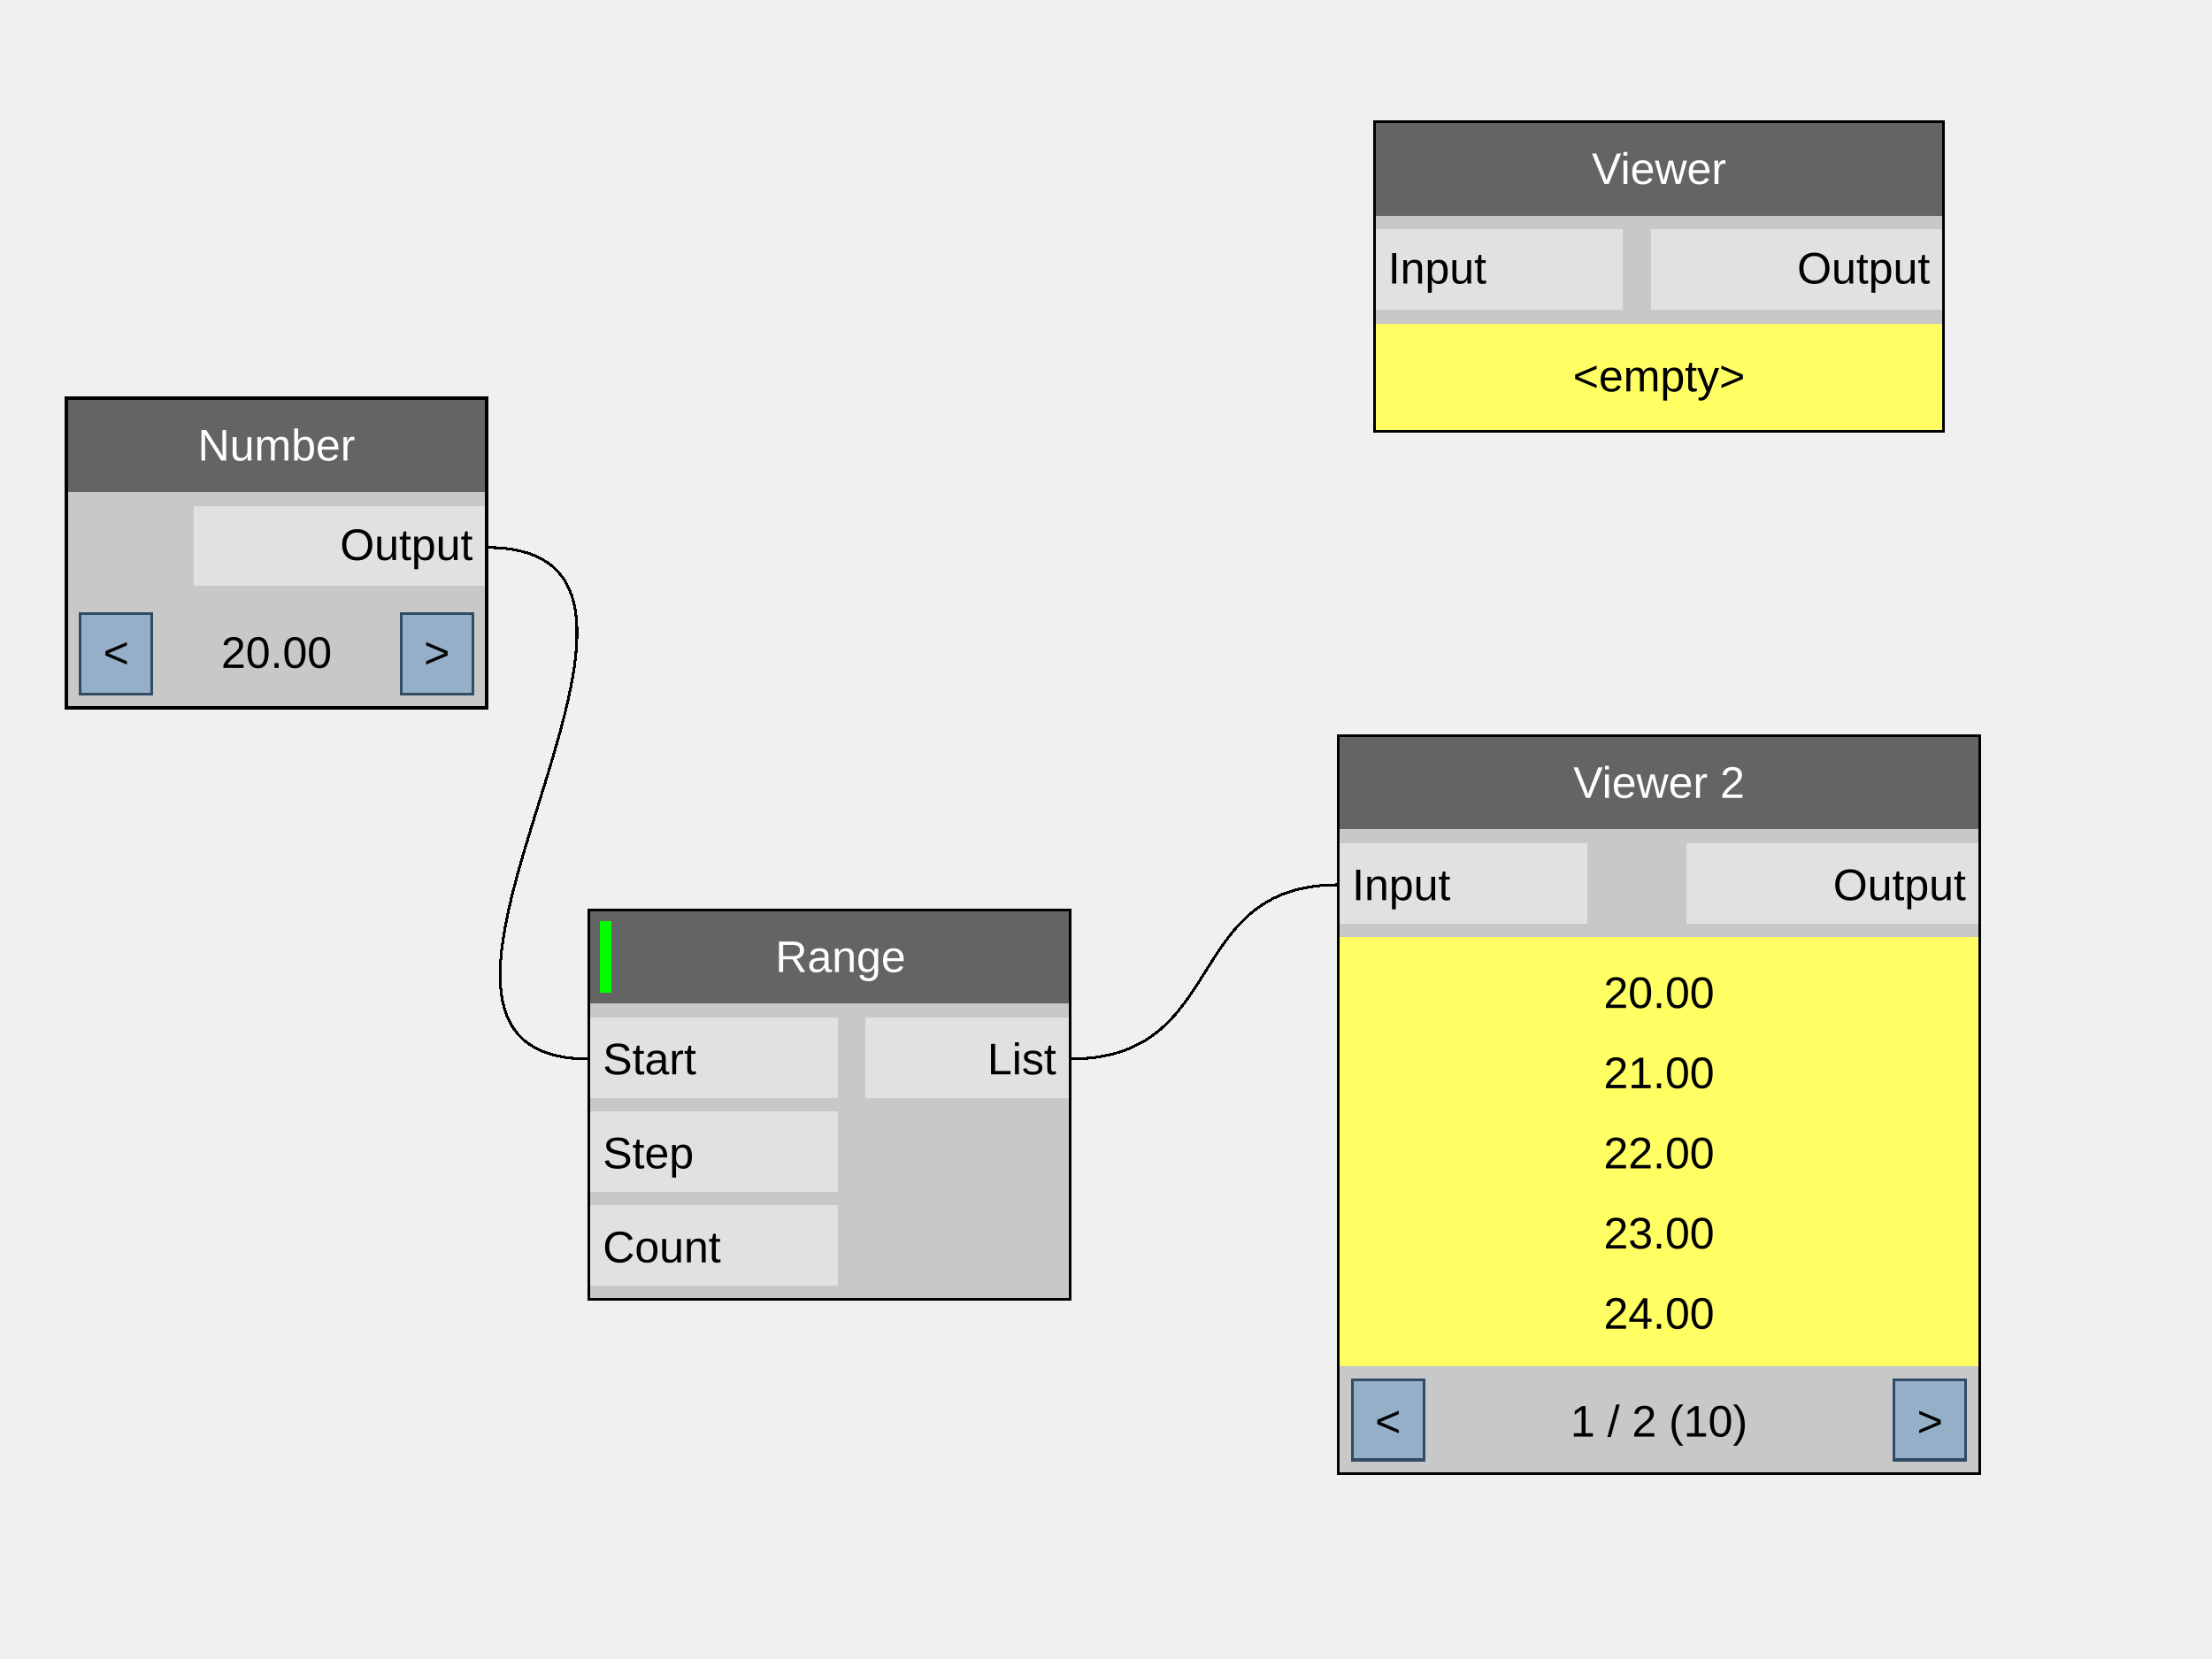
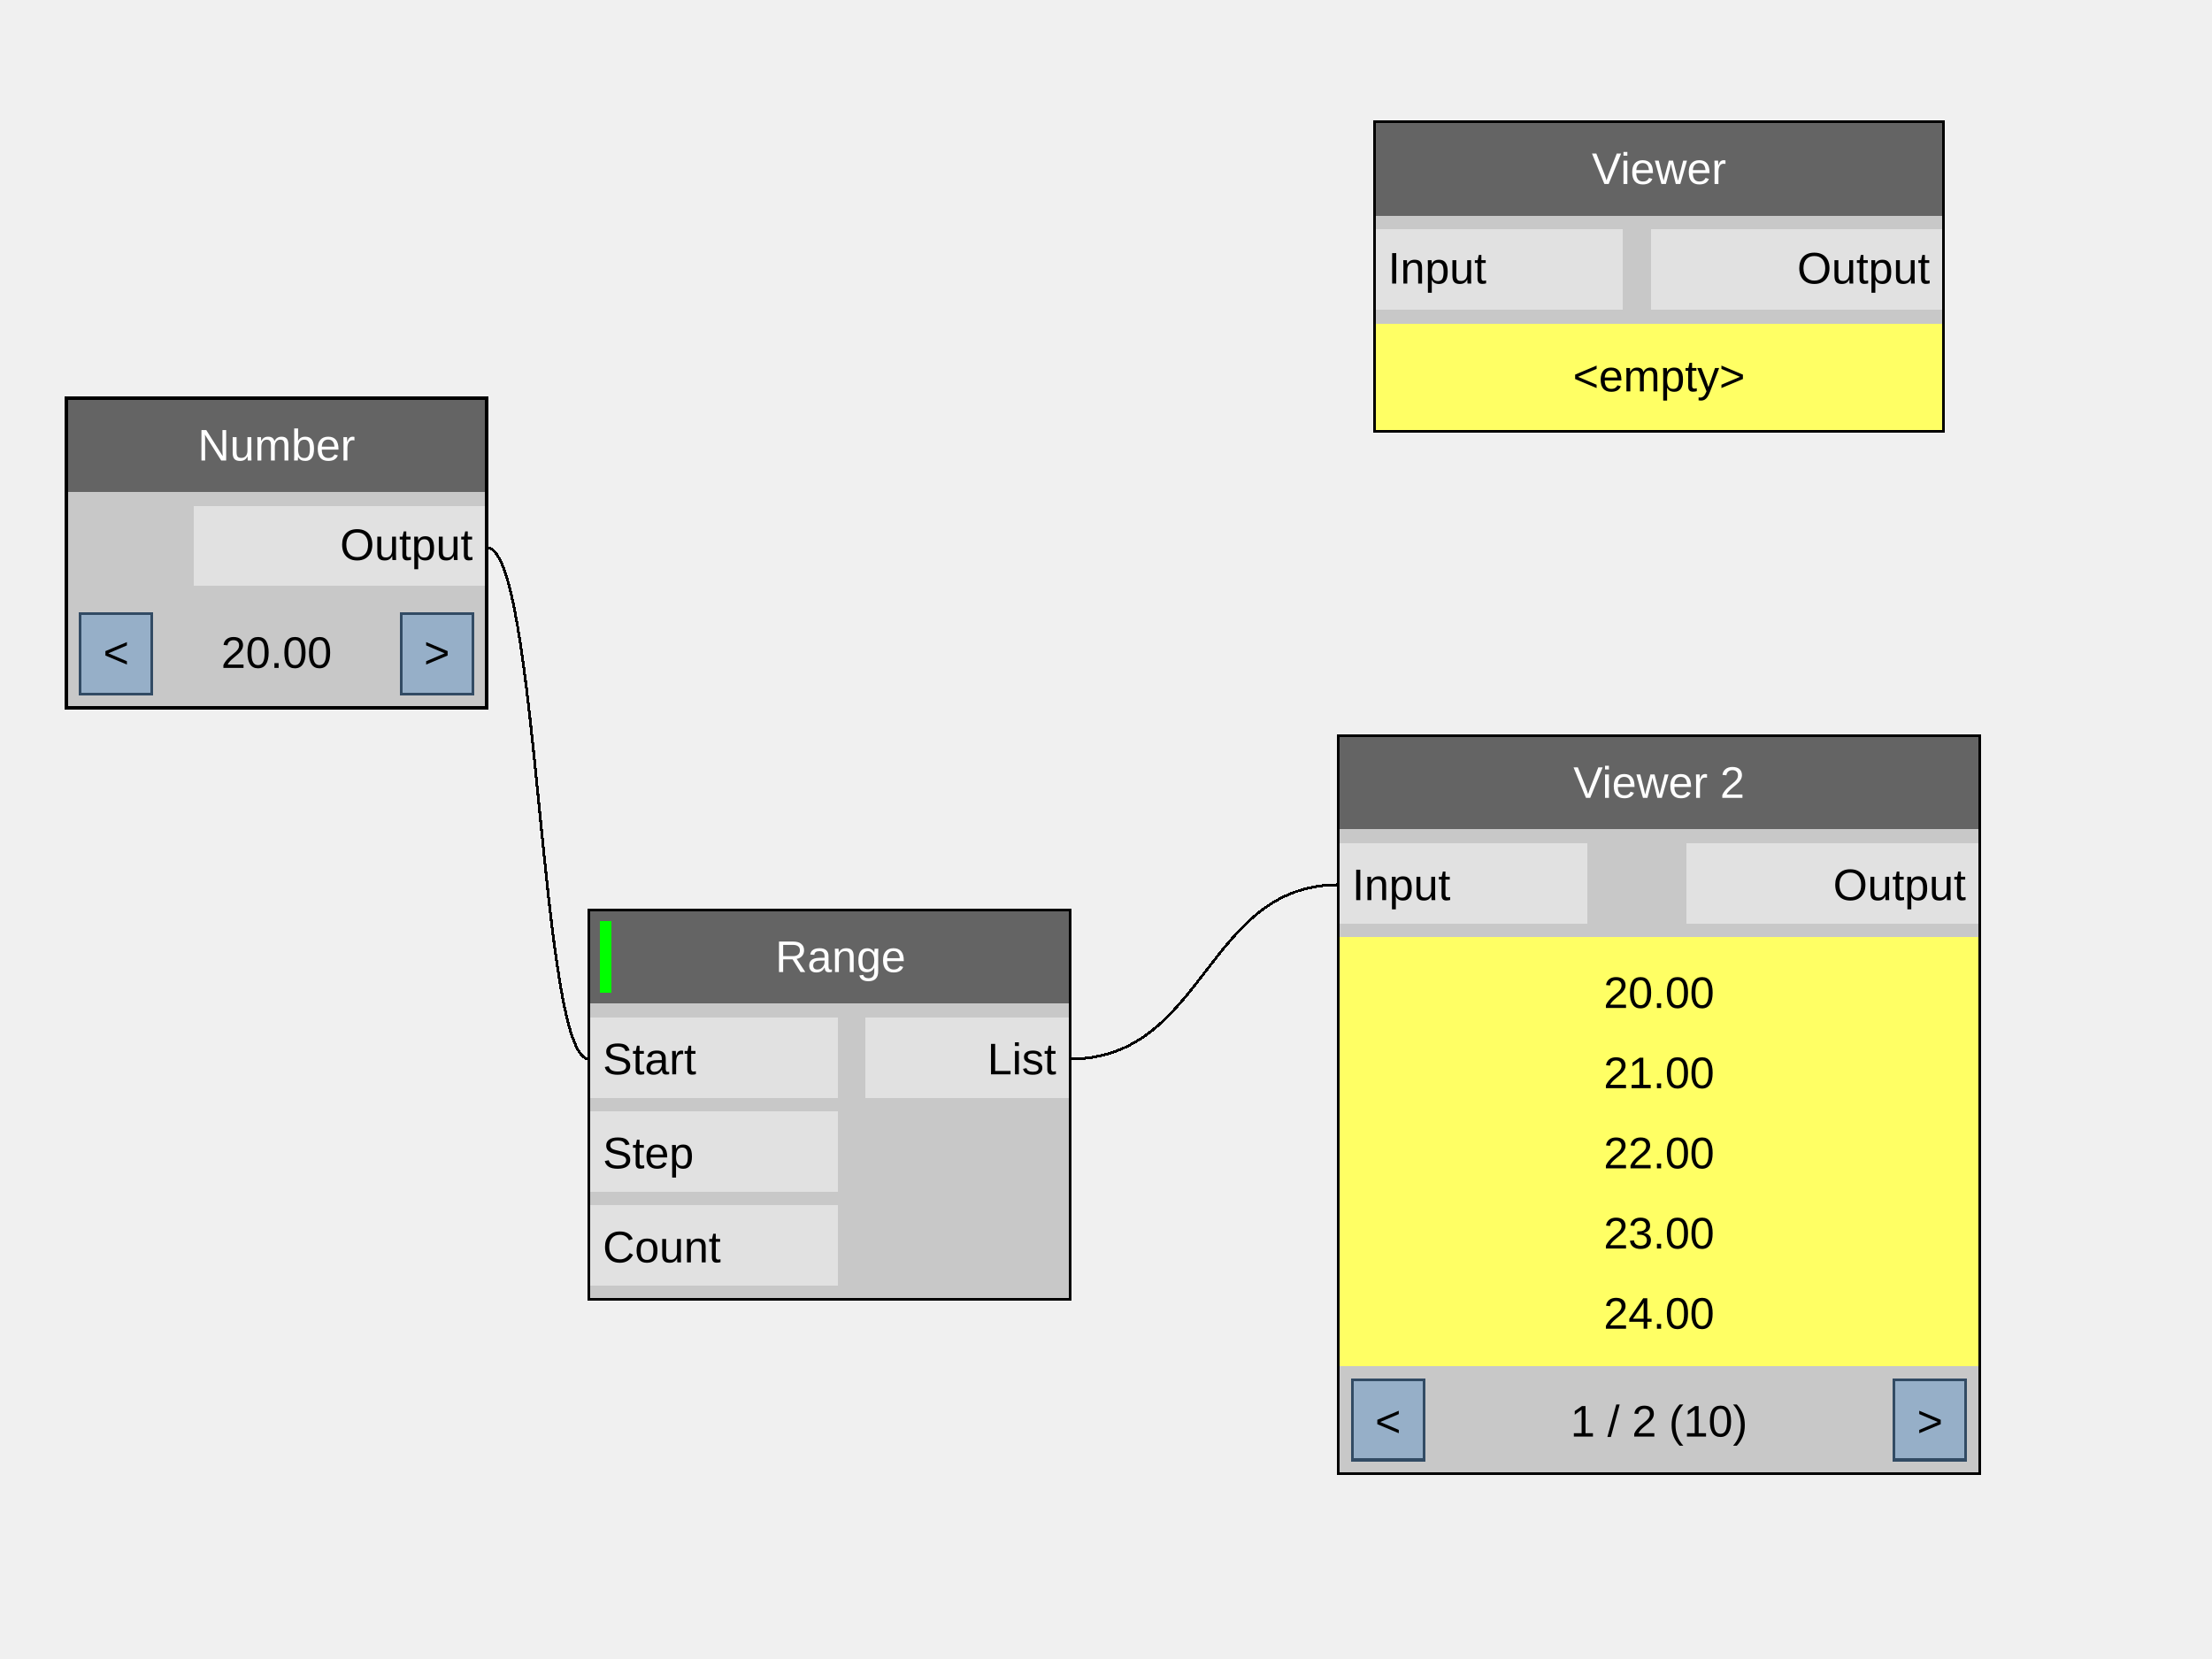
<svg xmlns="http://www.w3.org/2000/svg" version="1.1" width="800" height="600" shape-rendering="crispEdges">
  <rect x="0" y="0" width="800" height="600" style="fill:rgb(240,240,240);" />
-   <path d="M176,198 C271,198 119,383 213,383" style="fill:none;stroke-width:1px;stroke:rgb(0,0,0);" />
-   <path d="M387,383 C445,383 427,320 484,320" style="fill:none;stroke-width:1px;stroke:rgb(0,0,0);" />
+   <path d="M176,198 C195,198 195,383 213,383" style="fill:none;stroke-width:1px;stroke:rgb(0,0,0);" />
+   <path d="M387,383 C436,383 436,320 484,320" style="fill:none;stroke-width:1px;stroke:rgb(0,0,0);" />
  <rect x="24" y="144" width="152" height="34" style="fill:rgb(100,100,100);" />
  <text x="100" y="161" dominant-baseline="central" text-anchor="middle" style="fill:rgb(255,255,255);font-family:Arial;font-size:16px;">Number</text>
  <rect x="24" y="178" width="152" height="39" style="fill:rgb(200,200,200);" />
  <rect x="70" y="183" width="106" height="29" style="fill:rgb(225,225,225);" />
  <text x="171" y="197" dominant-baseline="central" text-anchor="end" style="fill:rgb(0,0,0);font-family:Arial;font-size:16px;">Output</text>
  <rect x="24" y="217" width="152" height="39" style="fill:rgb(200,200,200);" />
  <text x="100" y="236" dominant-baseline="central" text-anchor="middle" style="fill:rgb(0,0,0);font-family:Arial;font-size:16px;">20.00</text>
  <rect x="29" y="222" width="26" height="29" style="fill:rgb(150,175,200);" />
  <text x="42" y="236" dominant-baseline="central" text-anchor="middle" style="fill:rgb(0,0,0);font-family:Arial;font-size:16px;">&lt;</text>
  <rect x="29" y="222" width="26" height="29" style="fill:none;stroke-width:1px;stroke:rgb(50,75,100);" />
  <rect x="145" y="222" width="26" height="29" style="fill:rgb(150,175,200);" />
  <text x="158" y="236" dominant-baseline="central" text-anchor="middle" style="fill:rgb(0,0,0);font-family:Arial;font-size:16px;">&gt;</text>
  <rect x="145" y="222" width="26" height="29" style="fill:none;stroke-width:1px;stroke:rgb(50,75,100);" />
  <rect x="24" y="144" width="152" height="112" style="fill:none;stroke-width:1px;stroke:rgb(0,0,0);" />
  <rect x="213" y="329" width="174" height="34" style="fill:rgb(100,100,100);" />
  <text x="304" y="346" dominant-baseline="central" text-anchor="middle" style="fill:rgb(255,255,255);font-family:Arial;font-size:16px;">Range</text>
  <rect x="217" y="333" width="4" height="26" style="fill:rgb(0,255,0);" />
  <rect x="213" y="363" width="174" height="107" style="fill:rgb(200,200,200);" />
  <rect x="213" y="368" width="90" height="29" style="fill:rgb(225,225,225);" />
  <text x="218" y="383" dominant-baseline="central" text-anchor="start" style="fill:rgb(0,0,0);font-family:Arial;font-size:16px;">Start</text>
  <rect x="213" y="402" width="90" height="29" style="fill:rgb(225,225,225);" />
  <text x="218" y="417" dominant-baseline="central" text-anchor="start" style="fill:rgb(0,0,0);font-family:Arial;font-size:16px;">Step</text>
  <rect x="213" y="436" width="90" height="29" style="fill:rgb(225,225,225);" />
  <text x="218" y="451" dominant-baseline="central" text-anchor="start" style="fill:rgb(0,0,0);font-family:Arial;font-size:16px;">Count</text>
  <rect x="313" y="368" width="74" height="29" style="fill:rgb(225,225,225);" />
  <text x="382" y="383" dominant-baseline="central" text-anchor="end" style="fill:rgb(0,0,0);font-family:Arial;font-size:16px;">List</text>
  <rect x="213" y="329" width="174" height="141" style="fill:none;stroke-width:1px;stroke:rgb(0,0,0);" />
  <rect x="497" y="44" width="206" height="34" style="fill:rgb(100,100,100);" />
  <text x="600" y="61" dominant-baseline="central" text-anchor="middle" style="fill:rgb(255,255,255);font-family:Arial;font-size:16px;">Viewer</text>
  <rect x="497" y="78" width="206" height="39" style="fill:rgb(200,200,200);" />
  <rect x="497" y="83" width="90" height="29" style="fill:rgb(225,225,225);" />
  <text x="502" y="97" dominant-baseline="central" text-anchor="start" style="fill:rgb(0,0,0);font-family:Arial;font-size:16px;">Input</text>
  <rect x="597" y="83" width="106" height="29" style="fill:rgb(225,225,225);" />
  <text x="698" y="97" dominant-baseline="central" text-anchor="end" style="fill:rgb(0,0,0);font-family:Arial;font-size:16px;">Output</text>
  <rect x="497" y="117" width="206" height="39" style="fill:rgb(255,255,100);" />
  <text x="600" y="136" dominant-baseline="central" text-anchor="middle" style="fill:rgb(0,0,0);font-family:Arial;font-size:16px;">&lt;empty&gt;</text>
  <rect x="497" y="44" width="206" height="112" style="fill:none;stroke-width:1px;stroke:rgb(0,0,0);" />
  <rect x="484" y="266" width="232" height="34" style="fill:rgb(100,100,100);" />
  <text x="600" y="283" dominant-baseline="central" text-anchor="middle" style="fill:rgb(255,255,255);font-family:Arial;font-size:16px;">Viewer 2</text>
  <rect x="484" y="300" width="232" height="39" style="fill:rgb(200,200,200);" />
  <rect x="484" y="305" width="90" height="29" style="fill:rgb(225,225,225);" />
  <text x="489" y="320" dominant-baseline="central" text-anchor="start" style="fill:rgb(0,0,0);font-family:Arial;font-size:16px;">Input</text>
  <rect x="610" y="305" width="106" height="29" style="fill:rgb(225,225,225);" />
  <text x="711" y="320" dominant-baseline="central" text-anchor="end" style="fill:rgb(0,0,0);font-family:Arial;font-size:16px;">Output</text>
  <rect x="484" y="339" width="232" height="155" style="fill:rgb(255,255,100);" />
  <text x="600" y="359" dominant-baseline="central" text-anchor="middle" style="fill:rgb(0,0,0);font-family:Arial;font-size:16px;">20.00</text>
  <text x="600" y="388" dominant-baseline="central" text-anchor="middle" style="fill:rgb(0,0,0);font-family:Arial;font-size:16px;">21.00</text>
  <text x="600" y="417" dominant-baseline="central" text-anchor="middle" style="fill:rgb(0,0,0);font-family:Arial;font-size:16px;">22.00</text>
  <text x="600" y="446" dominant-baseline="central" text-anchor="middle" style="fill:rgb(0,0,0);font-family:Arial;font-size:16px;">23.00</text>
  <text x="600" y="475" dominant-baseline="central" text-anchor="middle" style="fill:rgb(0,0,0);font-family:Arial;font-size:16px;">24.00</text>
  <rect x="484" y="494" width="232" height="39" style="fill:rgb(200,200,200);" />
  <text x="600" y="514" dominant-baseline="central" text-anchor="middle" style="fill:rgb(0,0,0);font-family:Arial;font-size:16px;">1 / 2 (10)</text>
  <rect x="489" y="499" width="26" height="29" style="fill:rgb(150,175,200);" />
  <text x="502" y="514" dominant-baseline="central" text-anchor="middle" style="fill:rgb(0,0,0);font-family:Arial;font-size:16px;">&lt;</text>
  <rect x="489" y="499" width="26" height="29" style="fill:none;stroke-width:1px;stroke:rgb(50,75,100);" />
  <rect x="685" y="499" width="26" height="29" style="fill:rgb(150,175,200);" />
  <text x="698" y="514" dominant-baseline="central" text-anchor="middle" style="fill:rgb(0,0,0);font-family:Arial;font-size:16px;">&gt;</text>
  <rect x="685" y="499" width="26" height="29" style="fill:none;stroke-width:1px;stroke:rgb(50,75,100);" />
  <rect x="484" y="266" width="232" height="267" style="fill:none;stroke-width:1px;stroke:rgb(0,0,0);" />
</svg>
